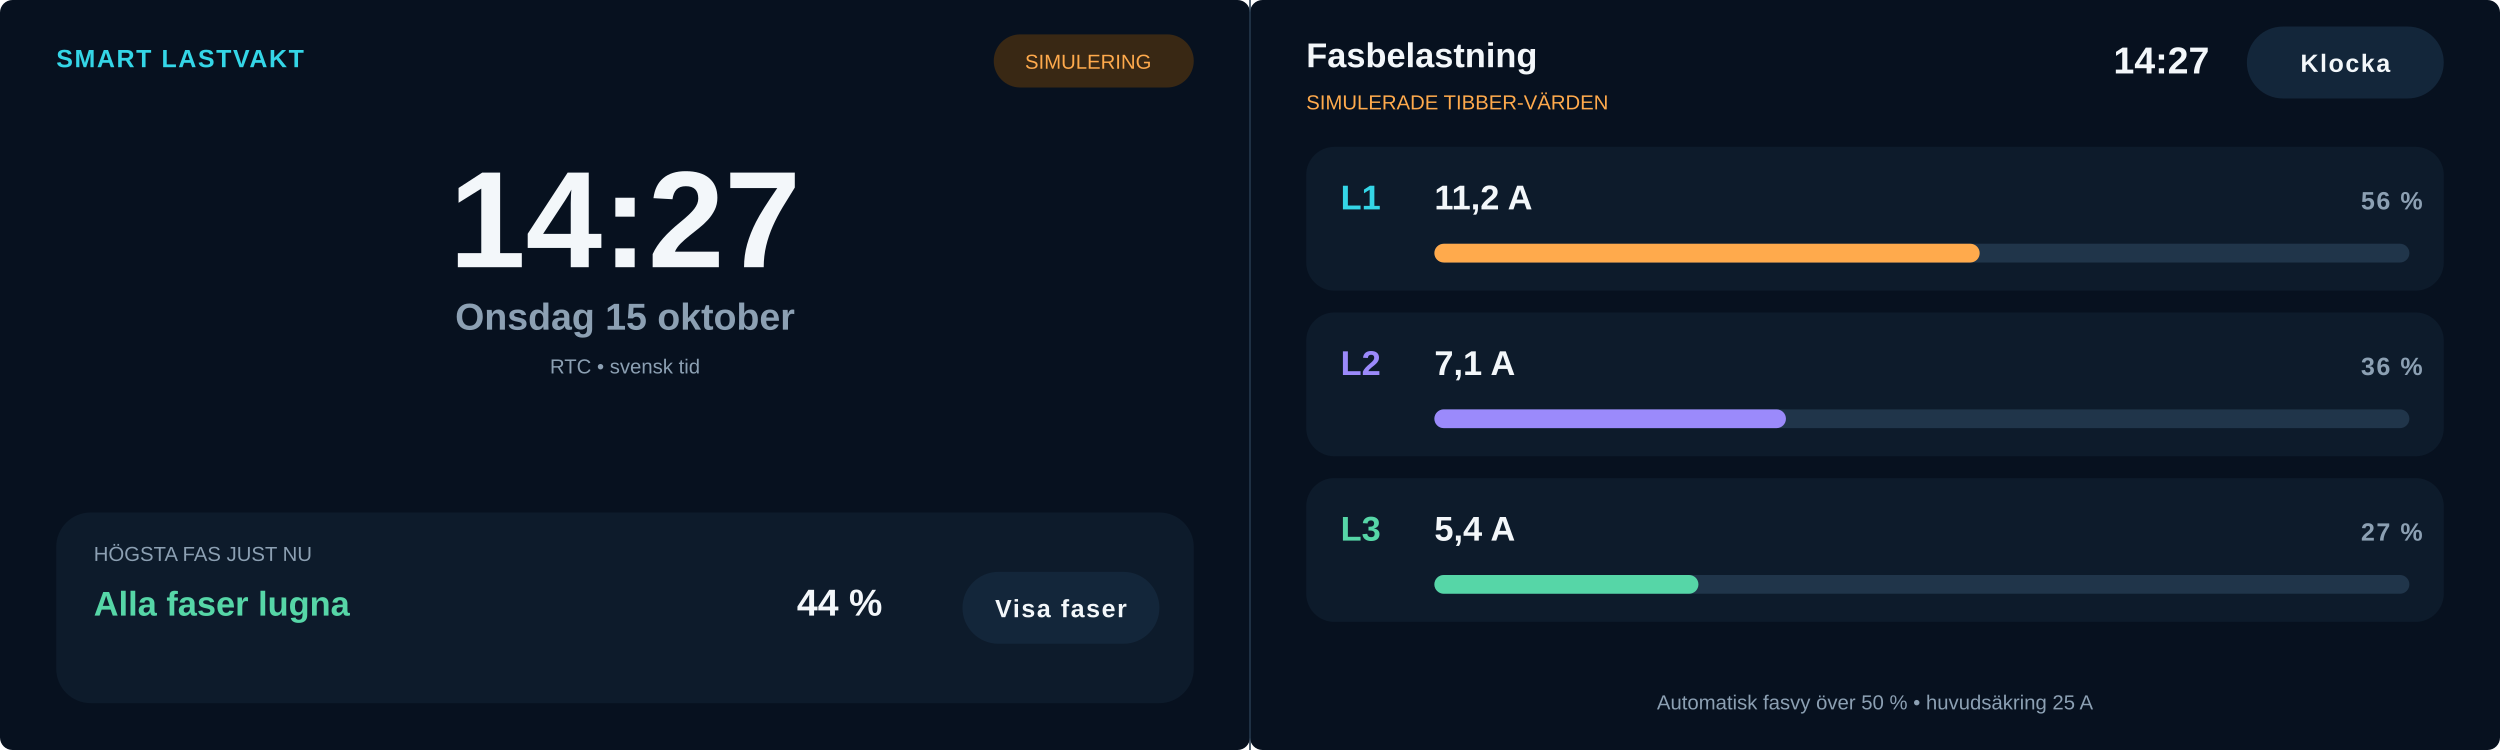
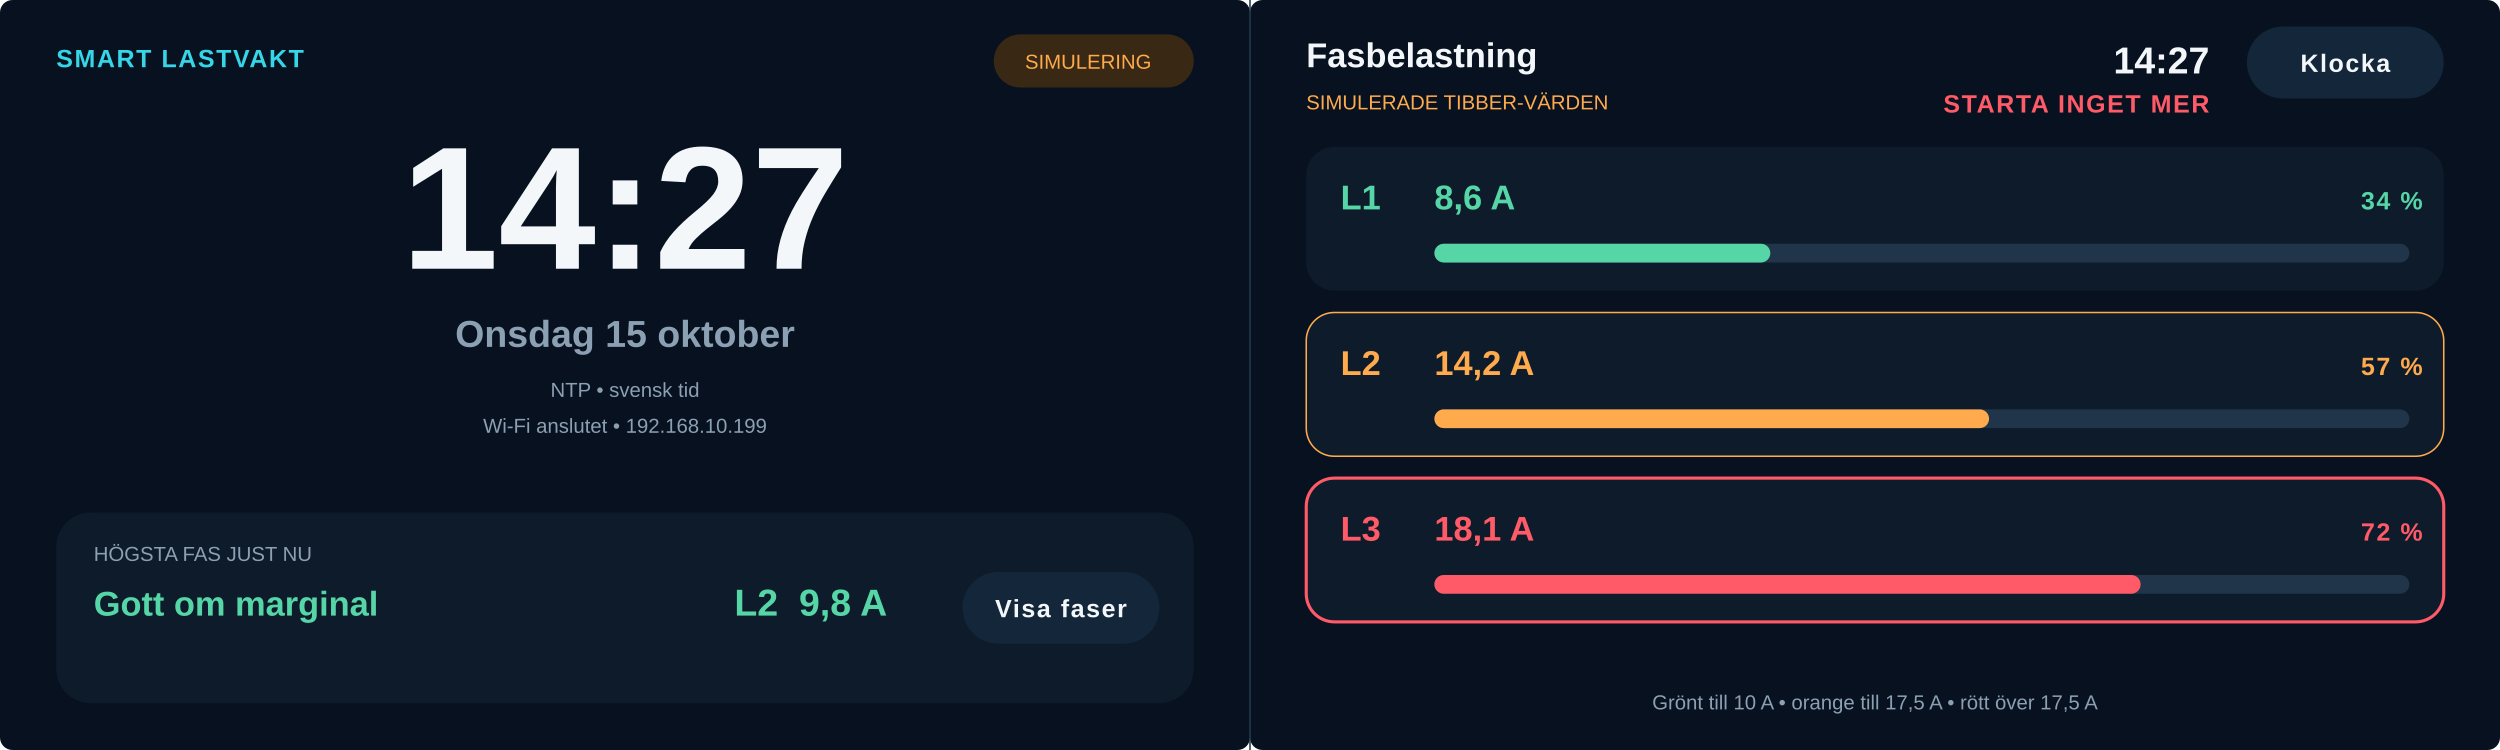
<svg xmlns="http://www.w3.org/2000/svg" width="1600" height="480" viewBox="0 0 1600 480">
  <style>
-     .bg{fill:#07111f}.panel{fill:#0d1b2b}.light{fill:#13263a}.white{fill:#f3f7fa}.muted{fill:#8ca0b3}.cyan{fill:#34d6e7}.purple{fill:#9b8afb}.mint{fill:#56d6a7}.warn{fill:#ffaa4c}.label{font:600 16px Arial,sans-serif;letter-spacing:1px}.small{font:500 13px Arial,sans-serif}.medium{font:600 24px Arial,sans-serif}.clock{font:700 88px Arial,sans-serif}.phase{font:700 22px Arial,sans-serif}
+     .bg{fill:#07111f}.panel{fill:#0d1b2b}.light{fill:#13263a}.white{fill:#f3f7fa}.muted{fill:#8ca0b3}.cyan{fill:#34d6e7}.mint{fill:#56d6a7}.warn{fill:#ffaa4c}.danger{fill:#ff5a67}.label{font:600 16px Arial,sans-serif;letter-spacing:1px}.small{font:500 13px Arial,sans-serif}.medium{font:600 24px Arial,sans-serif}.clock{font:700 112px Arial,sans-serif}.phase{font:700 22px Arial,sans-serif}
  </style>
  <rect class="bg" width="800" height="480" rx="8" />
  <text class="cyan label" x="36" y="43">SMART LASTVAKT</text>
  <rect x="636" y="22" width="128" height="34" rx="17" fill="#392814" />
  <text class="warn small" x="656" y="44">SIMULERING</text>
-   <text class="white clock" x="400" y="171" text-anchor="middle">14:27</text>
-   <text class="muted medium" x="400" y="211" text-anchor="middle">Onsdag 15 oktober</text>
-   <text class="muted small" x="400" y="239" text-anchor="middle">RTC • svensk tid</text>
+   <text class="white clock" x="400" y="172" text-anchor="middle">14:27</text>
+   <text class="muted medium" x="400" y="222" text-anchor="middle">Onsdag 15 oktober</text>
+   <text class="muted small" x="400" y="254" text-anchor="middle">NTP • svensk tid</text>
+   <text class="muted small" x="400" y="277" text-anchor="middle">Wi-Fi anslutet • 192.168.10.199</text>
  <rect class="panel" x="36" y="328" width="728" height="122" rx="22" />
  <text class="muted small" x="60" y="359">HÖGSTA FAS JUST NU</text>
-   <text class="mint phase" x="60" y="394">Alla faser lugna</text>
-   <text class="white medium" x="510" y="394">44 %</text>
+   <text class="mint phase" x="60" y="394">Gott om marginal</text>
+   <text class="mint medium" x="470" y="394">L2  9,8 A</text>
  <rect class="light" x="616" y="366" width="126" height="46" rx="23" />
  <text class="white label" x="679" y="395" text-anchor="middle">Visa faser</text>
  <rect class="bg" x="800" width="800" height="480" rx="8" />
  <line x1="800" y1="0" x2="800" y2="480" stroke="#24384c" />
  <text class="white phase" x="836" y="43">Fasbelastning</text>
  <text class="warn small" x="836" y="70">SIMULERADE TIBBER-VÄRDEN</text>
  <text class="white medium" x="1414" y="47" text-anchor="end">14:27</text>
+   <text class="danger label" x="1414" y="72" text-anchor="end">STARTA INGET MER</text>
  <rect class="light" x="1438" y="17" width="126" height="46" rx="23" />
  <text class="white label" x="1501" y="46" text-anchor="middle">Klocka</text>
  <g transform="translate(836 94)">
    <rect class="panel" width="728" height="92" rx="18" />
-     <text class="cyan phase" x="22" y="40">L1</text>
-     <text class="white phase" x="82" y="40">11,2 A</text>
-     <text class="muted label" x="675" y="40">56 %</text>
+     <text class="mint phase" x="22" y="40">L1</text>
+     <text class="mint phase" x="82" y="40">8,6 A</text>
+     <text class="mint label" x="675" y="40">34 %</text>
    <rect x="82" y="62" width="624" height="12" rx="6" fill="#20354a" />
-     <rect x="82" y="62" width="349" height="12" rx="6" class="warn" />
+     <rect x="82" y="62" width="215" height="12" rx="6" class="mint" />
  </g>
  <g transform="translate(836 200)">
-     <rect class="panel" width="728" height="92" rx="18" />
-     <text class="purple phase" x="22" y="40">L2</text>
-     <text class="white phase" x="82" y="40">7,1 A</text>
-     <text class="muted label" x="675" y="40">36 %</text>
+     <rect class="panel" width="728" height="92" rx="18" stroke="#ffaa4c" />
+     <text class="warn phase" x="22" y="40">L2</text>
+     <text class="warn phase" x="82" y="40">14,2 A</text>
+     <text class="warn label" x="675" y="40">57 %</text>
    <rect x="82" y="62" width="624" height="12" rx="6" fill="#20354a" />
-     <rect x="82" y="62" width="225" height="12" rx="6" class="purple" />
+     <rect x="82" y="62" width="355" height="12" rx="6" class="warn" />
  </g>
  <g transform="translate(836 306)">
-     <rect class="panel" width="728" height="92" rx="18" />
-     <text class="mint phase" x="22" y="40">L3</text>
-     <text class="white phase" x="82" y="40">5,4 A</text>
-     <text class="muted label" x="675" y="40">27 %</text>
+     <rect class="panel" width="728" height="92" rx="18" stroke="#ff5a67" stroke-width="2" />
+     <text class="danger phase" x="22" y="40">L3</text>
+     <text class="danger phase" x="82" y="40">18,1 A</text>
+     <text class="danger label" x="675" y="40">72 %</text>
    <rect x="82" y="62" width="624" height="12" rx="6" fill="#20354a" />
-     <rect x="82" y="62" width="169" height="12" rx="6" class="mint" />
+     <rect x="82" y="62" width="452" height="12" rx="6" class="danger" />
  </g>
-   <text class="muted small" x="1200" y="454" text-anchor="middle">Automatisk fasvy över 50 % • huvudsäkring 25 A</text>
+   <text class="muted small" x="1200" y="454" text-anchor="middle">Grönt till 10 A • orange till 17,5 A • rött över 17,5 A</text>
</svg>
